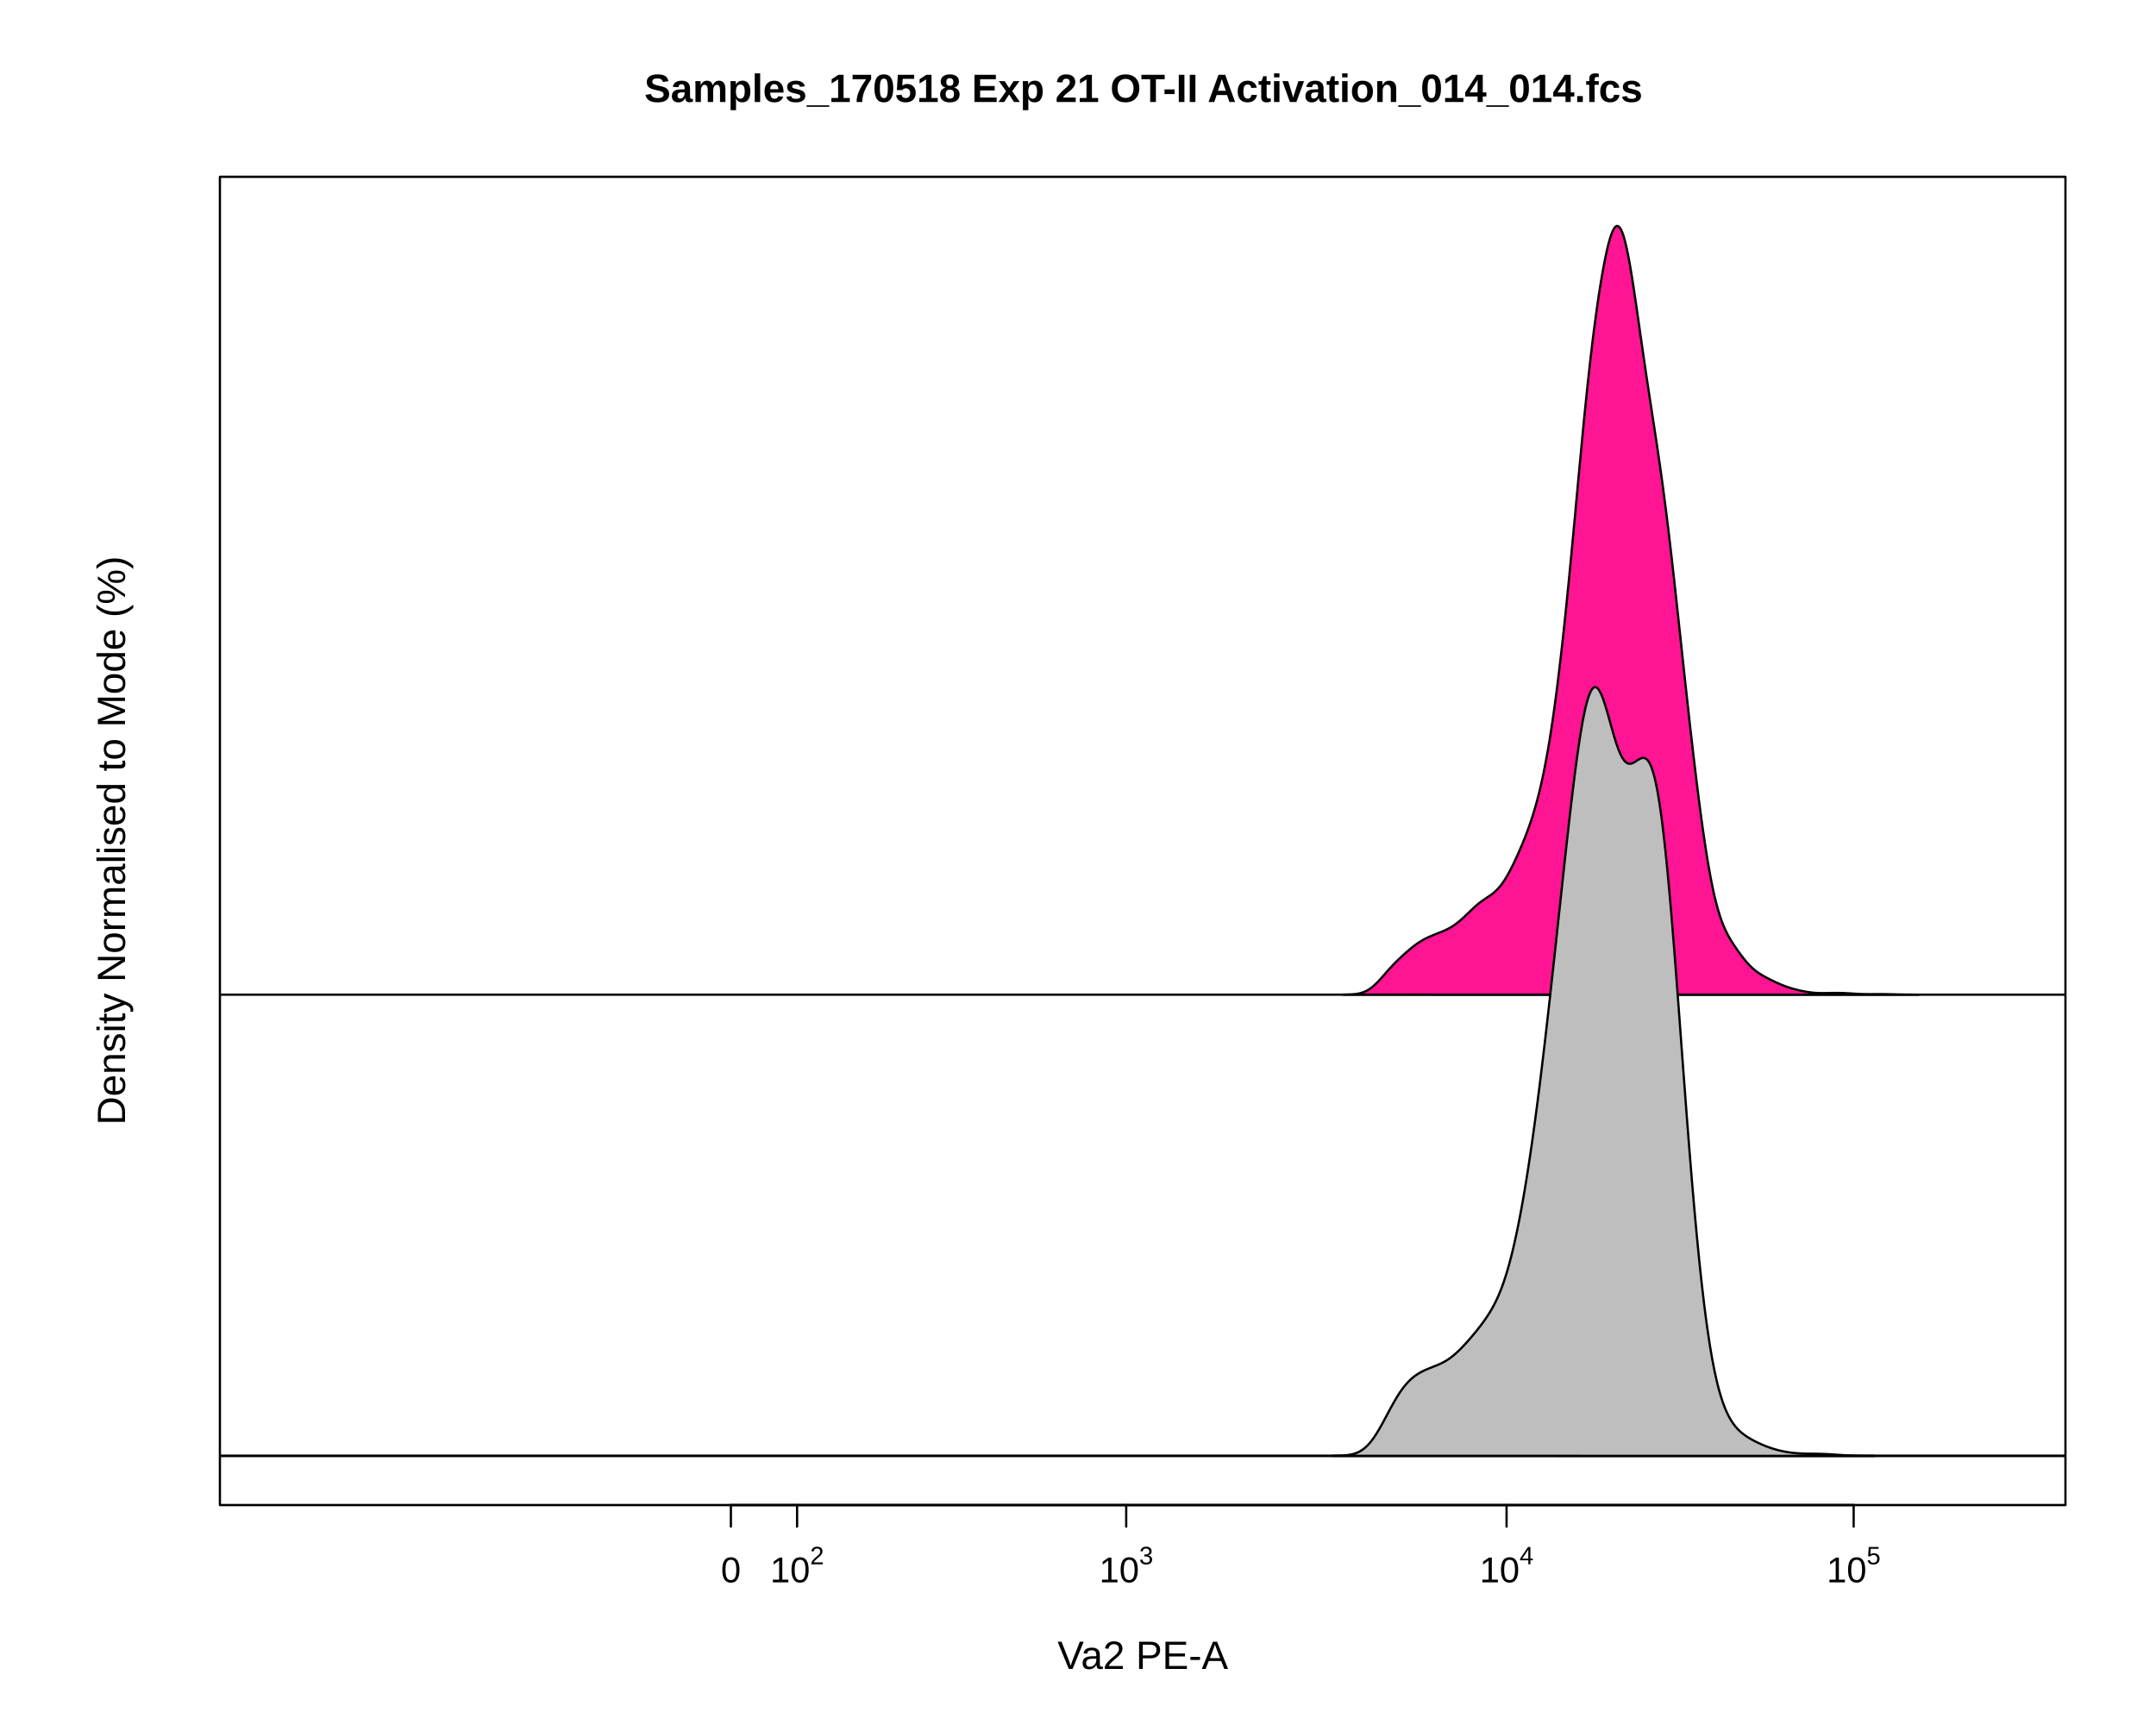
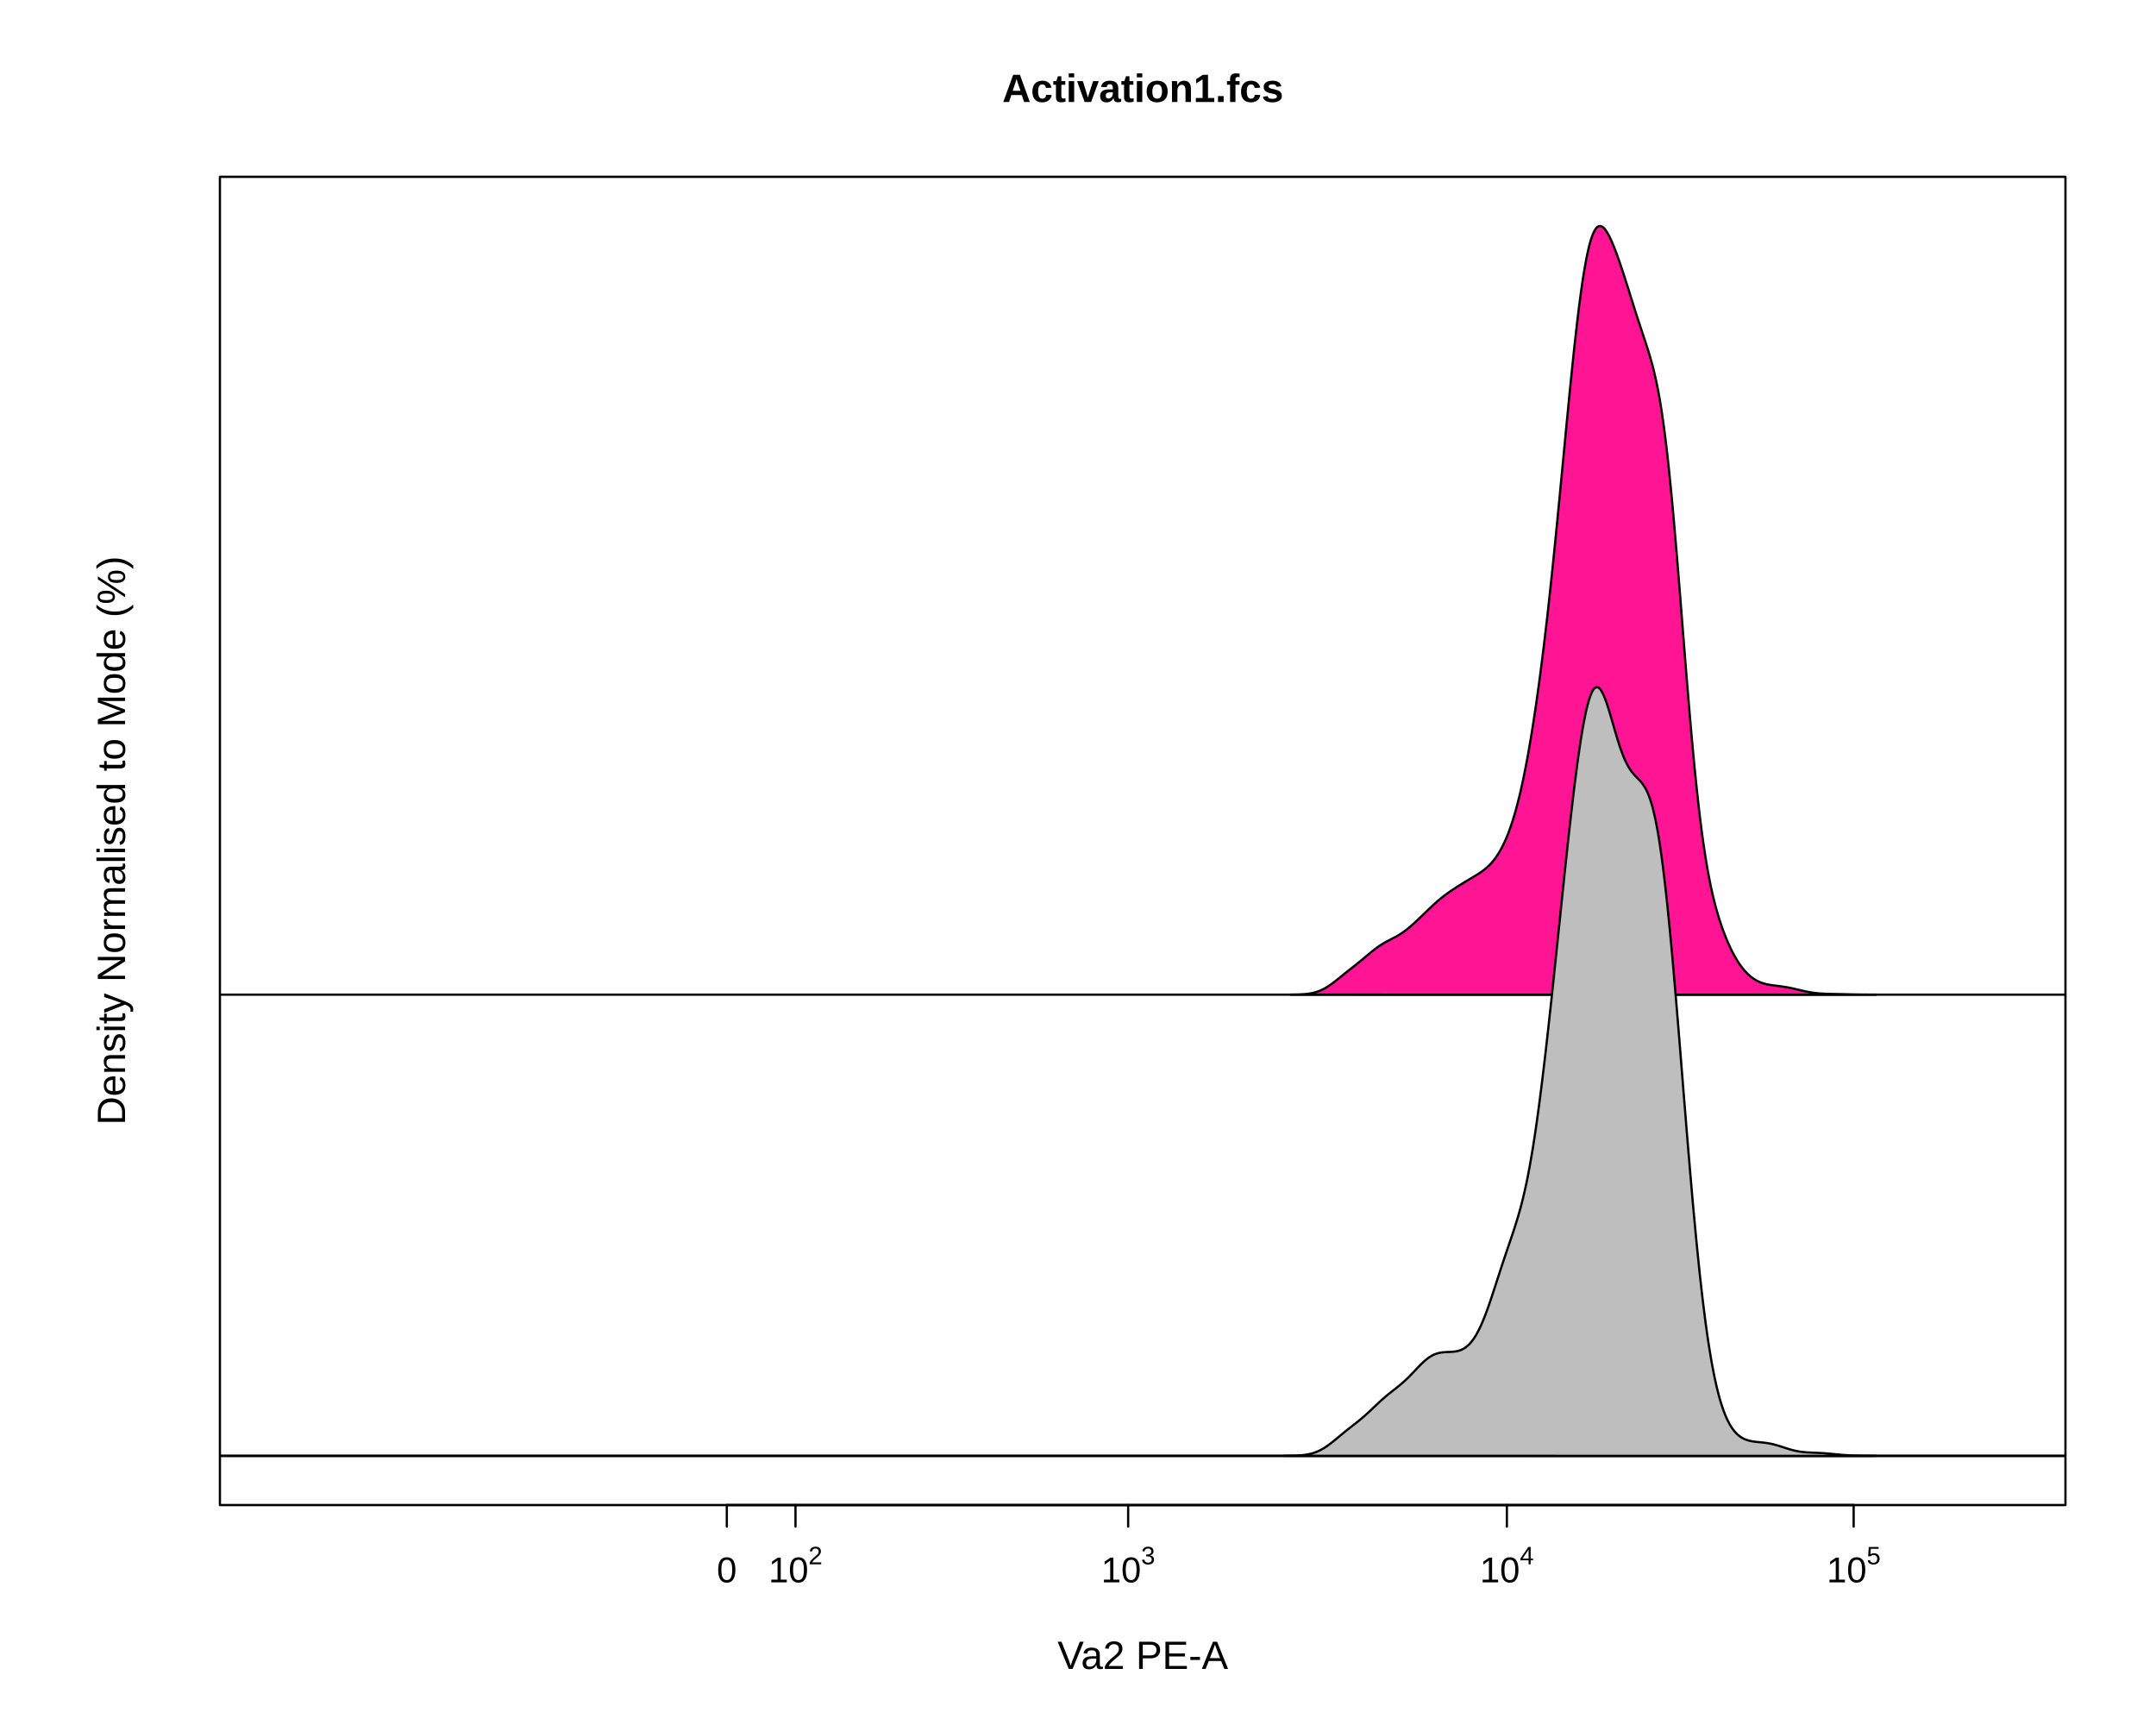
<svg xmlns="http://www.w3.org/2000/svg" viewBox="0 0 720.00 576.00">
  <defs>
    <style type="text/css">
    line, polyline, polygon, path, rect, circle {
      fill: none;
      stroke: #000000;
      stroke-linecap: round;
      stroke-linejoin: round;
      stroke-miterlimit: 10.00;
    }
  </style>
  </defs>
  <rect width="100%" height="100%" style="stroke: none; fill: #FFFFFF;" />
  <polyline points="73.44,502.56 689.76,502.56 689.76,59.04 73.44,59.04 73.44,502.56 " style="stroke-width: 0.75;" />
-   <line x1="244.08" y1="502.56" x2="619.03" y2="502.56" style="stroke-width: 0.75;" />
-   <line x1="244.08" y1="502.56" x2="244.08" y2="509.76" style="stroke-width: 0.75;" />
-   <line x1="266.19" y1="502.56" x2="266.19" y2="509.76" style="stroke-width: 0.75;" />
-   <line x1="376.10" y1="502.56" x2="376.10" y2="509.76" style="stroke-width: 0.75;" />
-   <line x1="503.12" y1="502.56" x2="503.12" y2="509.76" style="stroke-width: 0.75;" />
+   <line x1="242.72" y1="502.56" x2="619.03" y2="502.56" style="stroke-width: 0.75;" />
+   <line x1="242.72" y1="502.56" x2="242.72" y2="509.76" style="stroke-width: 0.75;" />
+   <line x1="265.66" y1="502.56" x2="265.66" y2="509.76" style="stroke-width: 0.75;" />
+   <line x1="376.75" y1="502.56" x2="376.75" y2="509.76" style="stroke-width: 0.75;" />
+   <line x1="503.22" y1="502.56" x2="503.22" y2="509.76" style="stroke-width: 0.75;" />
  <line x1="619.03" y1="502.56" x2="619.03" y2="509.76" style="stroke-width: 0.75;" />
-   <text x="240.75" y="528.36" style="font-size: 12.00px; font-family: Liberation Sans;" textLength="6.67px" lengthAdjust="spacingAndGlyphs">0</text>
-   <text x="257.18" y="528.36" style="font-size: 12.00px; font-family: Liberation Sans;" textLength="13.34px" lengthAdjust="spacingAndGlyphs">10</text>
-   <text x="270.52" y="522.33" style="font-size: 8.40px; font-family: Liberation Sans;" textLength="4.67px" lengthAdjust="spacingAndGlyphs">2</text>
-   <text x="367.09" y="528.36" style="font-size: 12.00px; font-family: Liberation Sans;" textLength="13.34px" lengthAdjust="spacingAndGlyphs">10</text>
-   <text x="380.44" y="522.33" style="font-size: 8.40px; font-family: Liberation Sans;" textLength="4.67px" lengthAdjust="spacingAndGlyphs">3</text>
-   <text x="494.12" y="528.36" style="font-size: 12.00px; font-family: Liberation Sans;" textLength="13.34px" lengthAdjust="spacingAndGlyphs">10</text>
-   <text x="507.46" y="522.33" style="font-size: 8.40px; font-family: Liberation Sans;" textLength="4.67px" lengthAdjust="spacingAndGlyphs">4</text>
-   <text x="610.02" y="528.36" style="font-size: 12.00px; font-family: Liberation Sans;" textLength="13.34px" lengthAdjust="spacingAndGlyphs">10</text>
-   <text x="623.36" y="522.33" style="font-size: 8.40px; font-family: Liberation Sans;" textLength="4.67px" lengthAdjust="spacingAndGlyphs">5</text>
+   <text x="239.38" y="528.36" style="font-size: 12.00px; font-family: Liberation Sans;" textLength="6.67px" lengthAdjust="spacingAndGlyphs">0</text>
+   <text x="256.65" y="528.36" style="font-size: 12.00px; font-family: Liberation Sans;" textLength="13.34px" lengthAdjust="spacingAndGlyphs">10</text>
+   <text x="269.99" y="522.33" style="font-size: 8.40px; font-family: Liberation Sans;" textLength="4.67px" lengthAdjust="spacingAndGlyphs">2</text>
+   <text x="367.74" y="528.36" style="font-size: 12.00px; font-family: Liberation Sans;" textLength="13.34px" lengthAdjust="spacingAndGlyphs">10</text>
+   <text x="381.08" y="522.33" style="font-size: 8.40px; font-family: Liberation Sans;" textLength="4.67px" lengthAdjust="spacingAndGlyphs">3</text>
+   <text x="494.21" y="528.36" style="font-size: 12.00px; font-family: Liberation Sans;" textLength="13.34px" lengthAdjust="spacingAndGlyphs">10</text>
+   <text x="507.55" y="522.33" style="font-size: 8.40px; font-family: Liberation Sans;" textLength="4.67px" lengthAdjust="spacingAndGlyphs">4</text>
+   <text x="610.03" y="528.36" style="font-size: 12.00px; font-family: Liberation Sans;" textLength="13.34px" lengthAdjust="spacingAndGlyphs">10</text>
+   <text x="623.37" y="522.33" style="font-size: 8.40px; font-family: Liberation Sans;" textLength="4.67px" lengthAdjust="spacingAndGlyphs">5</text>
  <defs>
    <clipPath id="cpNzMuNDR8Njg5Ljc2fDUwMi41Nnw1OS4wNA==">
      <rect x="73.44" y="59.04" width="616.32" height="443.52" />
    </clipPath>
  </defs>
  <line x1="73.44" y1="486.13" x2="689.76" y2="486.13" style="stroke-width: 0.75;" clip-path="url(#cpNzMuNDR8Njg5Ljc2fDUwMi41Nnw1OS4wNA==)" />
  <line x1="73.44" y1="486.13" x2="689.76" y2="486.13" style="stroke-width: 0.75;" clip-path="url(#cpNzMuNDR8Njg5Ljc2fDUwMi41Nnw1OS4wNA==)" />
  <line x1="73.44" y1="332.13" x2="689.76" y2="332.13" style="stroke-width: 0.75;" clip-path="url(#cpNzMuNDR8Njg5Ljc2fDUwMi41Nnw1OS4wNA==)" />
  <defs>
    <clipPath id="cpMC4wMHw3MjAuMDB8NTc2LjAwfDAuMDA=">
      <rect x="0.00" y="0.00" width="720.00" height="576.00" />
    </clipPath>
  </defs>
  <g clip-path="url(#cpMC4wMHw3MjAuMDB8NTc2LjAwfDAuMDA=)">
-     <text x="215.18" y="34.06" style="font-size: 13.20px; font-weight: bold; font-family: Liberation Sans;" textLength="332.84px" lengthAdjust="spacingAndGlyphs">Samples_170518 Exp 21 OT-II Activation_014_014.fcs</text>
+     <text x="334.72" y="34.06" style="font-size: 13.20px; font-weight: bold; font-family: Liberation Sans;" textLength="93.77px" lengthAdjust="spacingAndGlyphs">Activation1.fcs</text>
  </g>
  <g clip-path="url(#cpMC4wMHw3MjAuMDB8NTc2LjAwfDAuMDA=)">
    <text x="353.15" y="557.28" style="font-size: 13.20px; font-family: Liberation Sans;" textLength="56.91px" lengthAdjust="spacingAndGlyphs">Va2 PE-A</text>
  </g>
  <g clip-path="url(#cpMC4wMHw3MjAuMDB8NTc2LjAwfDAuMDA=)">
    <text transform="translate(41.76,375.67) rotate(-90)" style="font-size: 13.20px; font-family: Liberation Sans;" textLength="189.73px" lengthAdjust="spacingAndGlyphs">Density Normalised to Mode (%)</text>
  </g>
  <defs>
    <clipPath id="cpNzMuNDR8Njg5Ljc2fDUwMi41Nnw1OS4wNA==">
      <rect x="73.44" y="59.04" width="616.32" height="443.52" />
    </clipPath>
  </defs>
-   <polygon points="448.45,332.12 448.83,332.12 449.21,332.11 449.58,332.10 449.96,332.10 450.33,332.08 450.71,332.07 451.09,332.05 451.46,332.03 451.84,332.00 452.22,331.97 452.59,331.93 452.97,331.88 453.34,331.82 453.72,331.75 454.10,331.67 454.47,331.57 454.85,331.46 455.22,331.33 455.60,331.19 455.98,331.03 456.35,330.84 456.73,330.64 457.11,330.41 457.48,330.16 457.86,329.89 458.23,329.61 458.61,329.29 458.99,328.96 459.36,328.61 459.74,328.24 460.12,327.86 460.49,327.46 460.87,327.06 461.24,326.64 461.62,326.21 462.00,325.79 462.37,325.36 462.75,324.93 463.12,324.50 463.50,324.07 463.88,323.65 464.25,323.23 464.63,322.83 465.01,322.42 465.38,322.03 465.76,321.64 466.13,321.26 466.51,320.89 466.89,320.52 467.26,320.16 467.64,319.81 468.01,319.46 468.39,319.11 468.77,318.77 469.14,318.43 469.52,318.09 469.90,317.76 470.27,317.44 470.65,317.12 471.02,316.80 471.40,316.49 471.78,316.19 472.15,315.90 472.53,315.61 472.90,315.34 473.28,315.07 473.66,314.81 474.03,314.56 474.41,314.33 474.79,314.10 475.16,313.88 475.54,313.67 475.91,313.47 476.29,313.28 476.67,313.10 477.04,312.92 477.42,312.75 477.80,312.59 478.17,312.43 478.55,312.27 478.92,312.12 479.30,311.97 479.68,311.82 480.05,311.68 480.43,311.53 480.80,311.38 481.18,311.23 481.56,311.08 481.93,310.92 482.31,310.75 482.69,310.58 483.06,310.40 483.44,310.21 483.81,310.02 484.19,309.81 484.57,309.59 484.94,309.36 485.32,309.12 485.69,308.86 486.07,308.60 486.45,308.32 486.82,308.02 487.20,307.72 487.58,307.41 487.95,307.08 488.33,306.75 488.70,306.41 489.08,306.06 489.46,305.70 489.83,305.34 490.21,304.98 490.59,304.62 490.96,304.25 491.34,303.89 491.71,303.54 492.09,303.19 492.47,302.84 492.84,302.51 493.22,302.18 493.59,301.87 493.97,301.56 494.35,301.27 494.72,300.99 495.10,300.72 495.48,300.46 495.85,300.20 496.23,299.95 496.60,299.70 496.98,299.45 497.36,299.19 497.73,298.93 498.11,298.66 498.48,298.37 498.86,298.07 499.24,297.74 499.61,297.39 499.99,297.02 500.37,296.62 500.74,296.19 501.12,295.74 501.49,295.25 501.87,294.72 502.25,294.17 502.62,293.58 503.00,292.97 503.37,292.33 503.75,291.66 504.13,290.97 504.50,290.25 504.88,289.51 505.26,288.75 505.63,287.98 506.01,287.18 506.38,286.38 506.76,285.55 507.14,284.71 507.51,283.85 507.89,282.98 508.27,282.09 508.64,281.18 509.02,280.26 509.39,279.30 509.77,278.33 510.15,277.32 510.52,276.28 510.90,275.22 511.27,274.11 511.65,272.97 512.03,271.77 512.40,270.53 512.78,269.24 513.16,267.89 513.53,266.49 513.91,265.02 514.28,263.48 514.66,261.86 515.04,260.17 515.41,258.40 515.79,256.54 516.16,254.61 516.54,252.59 516.92,250.47 517.29,248.25 517.67,245.94 518.05,243.53 518.42,241.03 518.80,238.44 519.17,235.75 519.55,232.94 519.93,230.04 520.30,227.05 520.68,223.97 521.06,220.80 521.43,217.53 521.81,214.18 522.18,210.73 522.56,207.20 522.94,203.59 523.31,199.90 523.69,196.15 524.06,192.33 524.44,188.45 524.82,184.51 525.19,180.53 525.57,176.52 525.95,172.47 526.32,168.42 526.70,164.35 527.07,160.29 527.45,156.26 527.83,152.25 528.20,148.28 528.58,144.37 528.95,140.51 529.33,136.73 529.71,133.04 530.08,129.44 530.46,125.93 530.84,122.53 531.21,119.22 531.59,116.02 531.96,112.93 532.34,109.96 532.72,107.09 533.09,104.33 533.47,101.67 533.84,99.11 534.22,96.66 534.60,94.31 534.97,92.08 535.35,89.96 535.73,87.95 536.10,86.05 536.48,84.27 536.85,82.62 537.23,81.13 537.61,79.80 537.98,78.62 538.36,77.62 538.74,76.78 539.11,76.14 539.49,75.68 539.86,75.47 540.24,75.47 540.62,75.67 540.99,76.09 541.37,76.71 541.74,77.55 542.12,78.60 542.50,79.87 542.87,81.33 543.25,82.97 543.63,84.77 544.00,86.72 544.38,88.81 544.75,91.03 545.13,93.36 545.51,95.79 545.88,98.28 546.26,100.83 546.63,103.42 547.01,106.04 547.39,108.68 547.76,111.32 548.14,113.95 548.52,116.57 548.89,119.18 549.27,121.76 549.64,124.31 550.02,126.83 550.40,129.33 550.77,131.81 551.15,134.27 551.53,136.72 551.90,139.17 552.28,141.61 552.65,144.07 553.03,146.56 553.41,149.06 553.78,151.61 554.16,154.19 554.53,156.83 554.91,159.52 555.29,162.27 555.66,165.09 556.04,167.97 556.42,170.92 556.79,173.93 557.17,177.01 557.54,180.16 557.92,183.37 558.30,186.63 558.67,189.95 559.05,193.31 559.42,196.70 559.80,200.13 560.18,203.59 560.55,207.07 560.93,210.56 561.31,214.06 561.68,217.55 562.06,221.05 562.43,224.53 562.81,227.99 563.19,231.44 563.56,234.85 563.94,238.25 564.31,241.61 564.69,244.93 565.07,248.21 565.44,251.45 565.82,254.64 566.20,257.78 566.57,260.86 566.95,263.89 567.32,266.86 567.70,269.75 568.08,272.57 568.45,275.32 568.83,277.98 569.21,280.56 569.58,283.06 569.96,285.46 570.33,287.75 570.71,289.93 571.09,292.02 571.46,294.00 571.84,295.88 572.21,297.66 572.59,299.32 572.97,300.87 573.34,302.32 573.72,303.68 574.10,304.94 574.47,306.12 574.85,307.21 575.22,308.22 575.60,309.15 575.98,310.02 576.35,310.83 576.73,311.60 577.10,312.32 577.48,313.00 577.86,313.64 578.23,314.26 578.61,314.86 578.99,315.44 579.36,316.00 579.74,316.56 580.11,317.10 580.49,317.63 580.87,318.15 581.24,318.66 581.62,319.16 582.00,319.66 582.37,320.14 582.75,320.60 583.12,321.05 583.50,321.49 583.88,321.90 584.25,322.30 584.63,322.68 585.00,323.05 585.38,323.39 585.76,323.72 586.13,324.03 586.51,324.32 586.89,324.60 587.26,324.86 587.64,325.11 588.01,325.35 588.39,325.58 588.77,325.80 589.14,326.01 589.52,326.22 589.89,326.42 590.27,326.62 590.65,326.82 591.02,327.01 591.40,327.20 591.78,327.38 592.15,327.57 592.53,327.75 592.90,327.93 593.28,328.10 593.66,328.27 594.03,328.44 594.41,328.60 594.79,328.76 595.16,328.92 595.54,329.06 595.91,329.21 596.29,329.35 596.67,329.48 597.04,329.61 597.42,329.74 597.79,329.86 598.17,329.98 598.55,330.09 598.92,330.20 599.30,330.30 599.68,330.40 600.05,330.50 600.43,330.59 600.80,330.68 601.18,330.76 601.56,330.85 601.93,330.92 602.31,331.00 602.68,331.07 603.06,331.14 603.44,331.20 603.81,331.26 604.19,331.31 604.57,331.36 604.94,331.41 605.32,331.45 605.69,331.49 606.07,331.52 606.45,331.54 606.82,331.56 607.20,331.58 607.57,331.59 607.95,331.60 608.33,331.61 608.70,331.61 609.08,331.61 609.46,331.60 609.83,331.60 610.21,331.59 610.58,331.59 610.96,331.58 611.34,331.57 611.71,331.56 612.09,331.56 612.47,331.55 612.84,331.55 613.22,331.55 613.59,331.55 613.97,331.55 614.35,331.56 614.72,331.57 615.10,331.58 615.47,331.59 615.85,331.60 616.23,331.62 616.60,331.64 616.98,331.66 617.36,331.68 617.73,331.70 618.11,331.73 618.48,331.75 618.86,331.78 619.24,331.80 619.61,331.82 619.99,331.84 620.36,331.86 620.74,331.88 621.12,331.90 621.49,331.91 621.87,331.93 622.25,331.94 622.62,331.95 623.00,331.96 623.37,331.96 623.75,331.96 624.13,331.97 624.50,331.97 624.88,331.97 625.26,331.96 625.63,331.96 626.01,331.96 626.38,331.96 626.76,331.96 627.14,331.96 627.51,331.96 627.89,331.96 628.26,331.96 628.64,331.96 629.02,331.96 629.39,331.97 629.77,331.97 630.15,331.98 630.52,331.99 630.90,332.00 631.27,332.00 631.65,332.01 632.03,332.02 632.40,332.03 632.78,332.04 633.15,332.05 633.53,332.06 633.91,332.07 634.28,332.07 634.66,332.08 635.04,332.09 635.41,332.10 635.79,332.10 636.16,332.11 636.54,332.11 636.92,332.11 637.29,332.12 637.67,332.12 638.04,332.12 638.42,332.12 638.80,332.13 639.17,332.13 639.55,332.13 639.93,332.13 640.30,332.13 640.68,332.13 " style="stroke-width: 0.75; fill: #FF1493;" clip-path="url(#cpNzMuNDR8Njg5Ljc2fDUwMi41Nnw1OS4wNA==)" />
-   <polygon points="445.07,486.12 445.42,486.11 445.77,486.11 446.13,486.10 446.48,486.10 446.84,486.09 447.19,486.08 447.54,486.06 447.90,486.05 448.25,486.03 448.61,486.01 448.96,485.98 449.32,485.95 449.67,485.91 450.02,485.87 450.38,485.82 450.73,485.76 451.09,485.70 451.44,485.62 451.79,485.54 452.15,485.44 452.50,485.33 452.86,485.20 453.21,485.06 453.56,484.91 453.92,484.73 454.27,484.54 454.63,484.32 454.98,484.09 455.33,483.83 455.69,483.55 456.04,483.25 456.40,482.92 456.75,482.57 457.11,482.19 457.46,481.79 457.81,481.36 458.17,480.90 458.52,480.43 458.88,479.93 459.23,479.40 459.58,478.86 459.94,478.29 460.29,477.70 460.65,477.10 461.00,476.49 461.35,475.85 461.71,475.21 462.06,474.56 462.42,473.90 462.77,473.24 463.13,472.57 463.48,471.91 463.83,471.24 464.19,470.58 464.54,469.93 464.90,469.28 465.25,468.65 465.60,468.03 465.96,467.42 466.31,466.82 466.67,466.24 467.02,465.68 467.37,465.14 467.73,464.61 468.08,464.11 468.44,463.62 468.79,463.16 469.14,462.71 469.50,462.29 469.85,461.88 470.21,461.50 470.56,461.13 470.92,460.79 471.27,460.46 471.62,460.15 471.98,459.86 472.33,459.58 472.69,459.32 473.04,459.07 473.39,458.84 473.75,458.62 474.10,458.41 474.46,458.21 474.81,458.02 475.16,457.84 475.52,457.67 475.87,457.51 476.23,457.35 476.58,457.19 476.93,457.05 477.29,456.90 477.64,456.76 478.00,456.62 478.35,456.48 478.71,456.34 479.06,456.20 479.41,456.06 479.77,455.92 480.12,455.77 480.48,455.62 480.83,455.46 481.18,455.29 481.54,455.12 481.89,454.93 482.25,454.74 482.60,454.54 482.95,454.33 483.31,454.11 483.66,453.88 484.02,453.64 484.37,453.38 484.72,453.12 485.08,452.84 485.43,452.55 485.79,452.25 486.14,451.94 486.50,451.62 486.85,451.29 487.20,450.96 487.56,450.61 487.91,450.25 488.27,449.89 488.62,449.52 488.97,449.14 489.33,448.76 489.68,448.37 490.04,447.98 490.39,447.58 490.74,447.17 491.10,446.77 491.45,446.35 491.81,445.93 492.16,445.51 492.52,445.08 492.87,444.65 493.22,444.21 493.58,443.77 493.93,443.31 494.29,442.86 494.64,442.39 494.99,441.92 495.35,441.44 495.70,440.94 496.06,440.44 496.41,439.92 496.76,439.39 497.12,438.84 497.47,438.28 497.83,437.69 498.18,437.08 498.53,436.45 498.89,435.80 499.24,435.11 499.60,434.40 499.95,433.65 500.31,432.86 500.66,432.04 501.01,431.19 501.37,430.29 501.72,429.34 502.08,428.34 502.43,427.30 502.78,426.22 503.14,425.09 503.49,423.89 503.85,422.65 504.20,421.35 504.55,420.01 504.91,418.61 505.26,417.15 505.62,415.63 505.97,414.05 506.32,412.43 506.68,410.75 507.03,409.02 507.39,407.21 507.74,405.36 508.10,403.46 508.45,401.50 508.80,399.49 509.16,397.41 509.51,395.28 509.87,393.10 510.22,390.86 510.57,388.57 510.93,386.23 511.28,383.83 511.64,381.37 511.99,378.87 512.34,376.31 512.70,373.71 513.05,371.04 513.41,368.33 513.76,365.58 514.12,362.78 514.47,359.93 514.82,357.04 515.18,354.10 515.53,351.13 515.89,348.12 516.24,345.07 516.59,342.00 516.95,338.88 517.30,335.74 517.66,332.57 518.01,329.38 518.36,326.17 518.72,322.94 519.07,319.69 519.43,316.43 519.78,313.15 520.13,309.87 520.49,306.58 520.84,303.29 521.20,300.00 521.55,296.72 521.91,293.44 522.26,290.17 522.61,286.93 522.97,283.70 523.32,280.50 523.68,277.34 524.03,274.20 524.38,271.13 524.74,268.10 525.09,265.13 525.45,262.22 525.80,259.39 526.15,256.64 526.51,253.99 526.86,251.43 527.22,248.98 527.57,246.64 527.92,244.41 528.28,242.34 528.63,240.40 528.99,238.60 529.34,236.94 529.70,235.43 530.05,234.10 530.40,232.94 530.76,231.95 531.11,231.11 531.47,230.43 531.82,229.93 532.17,229.62 532.53,229.47 532.88,229.47 533.24,229.62 533.59,229.91 533.94,230.37 534.30,230.97 534.65,231.68 535.01,232.50 535.36,233.41 535.71,234.43 536.07,235.53 536.42,236.69 536.78,237.89 537.13,239.13 537.49,240.40 537.84,241.67 538.19,242.94 538.55,244.19 538.90,245.42 539.26,246.60 539.61,247.73 539.96,248.79 540.32,249.79 540.67,250.71 541.03,251.55 541.38,252.30 541.73,252.95 542.09,253.51 542.44,253.98 542.80,254.37 543.15,254.66 543.51,254.86 543.86,254.98 544.21,255.02 544.57,255.00 544.92,254.93 545.28,254.79 545.63,254.62 545.98,254.41 546.34,254.19 546.69,253.96 547.05,253.73 547.40,253.52 547.75,253.34 548.11,253.19 548.46,253.10 548.82,253.06 549.17,253.12 549.52,253.27 549.88,253.51 550.23,253.86 550.59,254.33 550.94,254.93 551.30,255.70 551.65,256.62 552.00,257.68 552.36,258.91 552.71,260.31 553.07,261.93 553.42,263.72 553.77,265.70 554.13,267.85 554.48,270.20 554.84,272.76 555.19,275.52 555.54,278.47 555.90,281.58 556.25,284.87 556.61,288.35 556.96,292.01 557.31,295.82 557.67,299.77 558.02,303.86 558.38,308.06 558.73,312.40 559.09,316.84 559.44,321.36 559.79,325.95 560.15,330.60 560.50,335.31 560.86,340.05 561.21,344.81 561.56,349.58 561.92,354.34 562.27,359.09 562.63,363.81 562.98,368.48 563.33,373.11 563.69,377.69 564.04,382.20 564.40,386.62 564.75,390.96 565.10,395.21 565.46,399.36 565.81,403.43 566.17,407.37 566.52,411.20 566.88,414.91 567.23,418.51 567.58,422.00 567.94,425.36 568.29,428.58 568.65,431.67 569.00,434.65 569.35,437.50 569.71,440.23 570.06,442.82 570.42,445.28 570.77,447.63 571.12,449.86 571.48,451.98 571.83,453.97 572.19,455.84 572.54,457.61 572.90,459.28 573.25,460.85 573.60,462.32 573.96,463.69 574.31,464.97 574.67,466.16 575.02,467.29 575.37,468.34 575.73,469.31 576.08,470.20 576.44,471.04 576.79,471.82 577.14,472.55 577.50,473.23 577.85,473.86 578.21,474.44 578.56,474.98 578.91,475.49 579.27,475.96 579.62,476.40 579.98,476.80 580.33,477.19 580.69,477.55 581.04,477.89 581.39,478.21 581.75,478.50 582.10,478.79 582.46,479.06 582.81,479.32 583.16,479.56 583.52,479.80 583.87,480.02 584.23,480.24 584.58,480.45 584.93,480.65 585.29,480.84 585.64,481.03 586.00,481.22 586.35,481.40 586.70,481.57 587.06,481.74 587.41,481.91 587.77,482.07 588.12,482.23 588.48,482.38 588.83,482.53 589.18,482.68 589.54,482.82 589.89,482.96 590.25,483.09 590.60,483.22 590.95,483.35 591.31,483.47 591.66,483.59 592.02,483.71 592.37,483.82 592.72,483.92 593.08,484.02 593.43,484.12 593.79,484.22 594.14,484.31 594.50,484.39 594.85,484.47 595.20,484.55 595.56,484.63 595.91,484.70 596.27,484.76 596.62,484.82 596.97,484.88 597.33,484.94 597.68,484.99 598.04,485.04 598.39,485.08 598.74,485.12 599.10,485.16 599.45,485.19 599.81,485.23 600.16,485.25 600.51,485.28 600.87,485.30 601.22,485.32 601.58,485.34 601.93,485.35 602.29,485.36 602.64,485.38 602.99,485.38 603.35,485.39 603.70,485.40 604.06,485.40 604.41,485.41 604.76,485.41 605.12,485.41 605.47,485.42 605.83,485.42 606.18,485.43 606.53,485.43 606.89,485.44 607.24,485.44 607.60,485.45 607.95,485.46 608.30,485.47 608.66,485.48 609.01,485.50 609.37,485.51 609.72,485.53 610.08,485.54 610.43,485.56 610.78,485.58 611.14,485.60 611.49,485.63 611.85,485.65 612.20,485.67 612.55,485.70 612.91,485.72 613.26,485.75 613.62,485.77 613.97,485.79 614.32,485.82 614.68,485.84 615.03,485.86 615.39,485.89 615.74,485.91 616.09,485.93 616.45,485.95 616.80,485.96 617.16,485.98 617.51,486.00 617.87,486.01 618.22,486.02 618.57,486.04 618.93,486.05 619.28,486.06 619.64,486.07 619.99,486.08 620.34,486.08 620.70,486.09 621.05,486.10 621.41,486.10 621.76,486.11 622.11,486.11 622.47,486.11 622.82,486.12 623.18,486.12 623.53,486.12 623.89,486.12 624.24,486.13 624.59,486.13 624.95,486.13 625.30,486.13 625.66,486.13 626.01,486.13 " style="stroke-width: 0.75; fill: #BEBEBE;" clip-path="url(#cpNzMuNDR8Njg5Ljc2fDUwMi41Nnw1OS4wNA==)" />
+   <polygon points="430.92,332.12 431.30,332.12 431.68,332.11 432.07,332.11 432.45,332.10 432.83,332.10 433.22,332.09 433.60,332.07 433.98,332.06 434.36,332.04 434.75,332.02 435.13,332.00 435.51,331.97 435.90,331.94 436.28,331.90 436.66,331.85 437.04,331.80 437.43,331.74 437.81,331.68 438.19,331.60 438.58,331.52 438.96,331.42 439.34,331.31 439.72,331.19 440.11,331.06 440.49,330.92 440.87,330.77 441.26,330.60 441.64,330.42 442.02,330.22 442.40,330.02 442.79,329.80 443.17,329.57 443.55,329.32 443.94,329.07 444.32,328.81 444.70,328.54 445.08,328.26 445.47,327.97 445.85,327.68 446.23,327.38 446.62,327.07 447.00,326.77 447.38,326.46 447.76,326.15 448.15,325.84 448.53,325.53 448.91,325.22 449.30,324.91 449.68,324.61 450.06,324.30 450.44,323.99 450.83,323.69 451.21,323.39 451.59,323.09 451.98,322.78 452.36,322.48 452.74,322.18 453.12,321.87 453.51,321.56 453.89,321.26 454.27,320.94 454.66,320.63 455.04,320.32 455.42,320.00 455.80,319.68 456.19,319.36 456.57,319.04 456.95,318.72 457.33,318.40 457.72,318.09 458.10,317.77 458.48,317.47 458.87,317.16 459.25,316.87 459.63,316.58 460.01,316.30 460.40,316.03 460.78,315.77 461.16,315.52 461.55,315.28 461.93,315.04 462.31,314.82 462.69,314.60 463.08,314.39 463.46,314.19 463.84,313.99 464.23,313.79 464.61,313.59 464.99,313.39 465.37,313.19 465.76,312.99 466.14,312.78 466.52,312.57 466.91,312.35 467.29,312.12 467.67,311.88 468.05,311.63 468.44,311.37 468.82,311.10 469.20,310.82 469.59,310.53 469.97,310.23 470.35,309.92 470.73,309.60 471.12,309.28 471.50,308.94 471.88,308.60 472.27,308.25 472.65,307.90 473.03,307.54 473.41,307.18 473.80,306.82 474.18,306.45 474.56,306.09 474.95,305.72 475.33,305.35 475.71,304.98 476.09,304.61 476.48,304.24 476.86,303.87 477.24,303.50 477.63,303.14 478.01,302.78 478.39,302.42 478.77,302.07 479.16,301.72 479.54,301.38 479.92,301.04 480.31,300.71 480.69,300.39 481.07,300.07 481.45,299.76 481.84,299.46 482.22,299.16 482.60,298.87 482.99,298.58 483.37,298.30 483.75,298.03 484.13,297.76 484.52,297.49 484.90,297.24 485.28,296.98 485.67,296.73 486.05,296.48 486.43,296.23 486.81,295.99 487.20,295.74 487.58,295.50 487.96,295.26 488.35,295.03 488.73,294.79 489.11,294.56 489.49,294.33 489.88,294.10 490.26,293.87 490.64,293.64 491.03,293.41 491.41,293.18 491.79,292.96 492.17,292.73 492.56,292.50 492.94,292.26 493.32,292.02 493.71,291.78 494.09,291.53 494.47,291.27 494.85,291.00 495.24,290.72 495.62,290.43 496.00,290.13 496.39,289.80 496.77,289.46 497.15,289.10 497.53,288.72 497.92,288.31 498.30,287.89 498.68,287.43 499.06,286.94 499.45,286.43 499.83,285.88 500.21,285.30 500.60,284.69 500.98,284.04 501.36,283.35 501.74,282.62 502.13,281.85 502.51,281.03 502.89,280.18 503.28,279.27 503.66,278.31 504.04,277.29 504.42,276.22 504.81,275.10 505.19,273.93 505.57,272.69 505.96,271.38 506.34,270.01 506.72,268.58 507.10,267.08 507.49,265.52 507.87,263.89 508.25,262.17 508.64,260.39 509.02,258.54 509.40,256.62 509.78,254.64 510.17,252.58 510.55,250.44 510.93,248.23 511.32,245.94 511.70,243.59 512.08,241.17 512.46,238.68 512.85,236.10 513.23,233.45 513.61,230.72 514.00,227.92 514.38,225.06 514.76,222.11 515.14,219.08 515.53,215.98 515.91,212.80 516.29,209.54 516.68,206.22 517.06,202.83 517.44,199.35 517.82,195.80 518.21,192.19 518.59,188.52 518.97,184.79 519.36,181.01 519.74,177.17 520.12,173.28 520.50,169.36 520.89,165.40 521.27,161.42 521.65,157.43 522.04,153.42 522.42,149.41 522.80,145.41 523.18,141.43 523.57,137.47 523.95,133.55 524.33,129.69 524.72,125.88 525.10,122.15 525.48,118.50 525.86,114.94 526.25,111.48 526.63,108.15 527.01,104.95 527.40,101.88 527.78,98.96 528.16,96.19 528.54,93.57 528.93,91.13 529.31,88.88 529.69,86.80 530.08,84.89 530.46,83.17 530.84,81.61 531.22,80.26 531.61,79.09 531.99,78.10 532.37,77.27 532.76,76.60 533.14,76.08 533.52,75.73 533.90,75.53 534.29,75.47 534.67,75.52 535.05,75.69 535.44,75.97 535.82,76.35 536.20,76.84 536.58,77.41 536.97,78.05 537.35,78.75 537.73,79.52 538.12,80.35 538.50,81.24 538.88,82.16 539.26,83.13 539.65,84.13 540.03,85.16 540.41,86.23 540.80,87.33 541.18,88.44 541.56,89.58 541.94,90.74 542.33,91.91 542.71,93.10 543.09,94.30 543.47,95.51 543.86,96.72 544.24,97.94 544.62,99.17 545.01,100.39 545.39,101.60 545.77,102.81 546.15,104.01 546.54,105.21 546.92,106.39 547.30,107.57 547.69,108.73 548.07,109.89 548.45,111.04 548.83,112.19 549.22,113.35 549.60,114.51 549.98,115.70 550.37,116.91 550.75,118.15 551.13,119.45 551.51,120.79 551.90,122.21 552.28,123.72 552.66,125.33 553.05,127.04 553.43,128.87 553.81,130.82 554.19,132.92 554.58,135.19 554.96,137.63 555.34,140.24 555.73,143.01 556.11,145.96 556.49,149.09 556.87,152.42 557.26,155.94 557.64,159.63 558.02,163.48 558.41,167.49 558.79,171.64 559.17,175.95 559.55,180.39 559.94,184.94 560.32,189.57 560.70,194.28 561.09,199.04 561.47,203.85 561.85,208.67 562.23,213.50 562.62,218.30 563.00,223.07 563.38,227.79 563.77,232.42 564.15,236.96 564.53,241.40 564.91,245.73 565.30,249.93 565.68,254.01 566.06,257.91 566.45,261.66 566.83,265.25 567.21,268.69 567.59,271.97 567.98,275.10 568.36,278.05 568.74,280.82 569.13,283.45 569.51,285.94 569.89,288.29 570.27,290.51 570.66,292.59 571.04,294.53 571.42,296.37 571.81,298.11 572.19,299.75 572.57,301.30 572.95,302.77 573.34,304.15 573.72,305.46 574.10,306.72 574.49,307.91 574.87,309.06 575.25,310.15 575.63,311.19 576.02,312.19 576.40,313.15 576.78,314.07 577.17,314.96 577.55,315.81 577.93,316.62 578.31,317.41 578.70,318.15 579.08,318.87 579.46,319.56 579.85,320.22 580.23,320.84 580.61,321.44 580.99,322.01 581.38,322.55 581.76,323.06 582.14,323.55 582.53,324.00 582.91,324.43 583.29,324.84 583.67,325.22 584.06,325.58 584.44,325.92 584.82,326.23 585.21,326.52 585.59,326.79 585.97,327.04 586.35,327.27 586.74,327.48 587.12,327.67 587.50,327.85 587.88,328.01 588.27,328.15 588.65,328.28 589.03,328.40 589.42,328.51 589.80,328.60 590.18,328.69 590.56,328.76 590.95,328.83 591.33,328.90 591.71,328.96 592.10,329.01 592.48,329.06 592.86,329.11 593.24,329.16 593.63,329.21 594.01,329.26 594.39,329.31 594.78,329.36 595.16,329.41 595.54,329.47 595.92,329.53 596.31,329.59 596.69,329.65 597.07,329.72 597.46,329.80 597.84,329.87 598.22,329.95 598.60,330.03 598.99,330.12 599.37,330.20 599.75,330.29 600.14,330.38 600.52,330.47 600.90,330.56 601.28,330.65 601.67,330.74 602.05,330.83 602.43,330.91 602.82,331.00 603.20,331.08 603.58,331.15 603.96,331.23 604.35,331.30 604.73,331.36 605.11,331.43 605.50,331.48 605.88,331.54 606.26,331.58 606.64,331.63 607.03,331.67 607.41,331.70 607.79,331.73 608.18,331.76 608.56,331.78 608.94,331.80 609.32,331.82 609.71,331.84 610.09,331.85 610.47,331.87 610.86,331.88 611.24,331.89 611.62,331.90 612.00,331.90 612.39,331.91 612.77,331.92 613.15,331.93 613.54,331.94 613.92,331.95 614.30,331.96 614.68,331.96 615.07,331.97 615.45,331.98 615.83,331.99 616.22,332.00 616.60,332.01 616.98,332.02 617.36,332.03 617.75,332.04 618.13,332.05 618.51,332.06 618.90,332.06 619.28,332.07 619.66,332.08 620.04,332.09 620.43,332.09 620.81,332.10 621.19,332.10 621.58,332.11 621.96,332.11 622.34,332.11 622.72,332.12 623.11,332.12 623.49,332.12 623.87,332.12 624.26,332.13 624.64,332.13 625.02,332.13 625.40,332.13 625.79,332.13 626.17,332.13 626.55,332.13 " style="stroke-width: 0.75; fill: #FF1493;" clip-path="url(#cpNzMuNDR8Njg5Ljc2fDUwMi41Nnw1OS4wNA==)" />
+   <polygon points="428.95,486.12 429.34,486.12 429.72,486.12 430.11,486.11 430.50,486.11 430.88,486.10 431.27,486.09 431.66,486.08 432.04,486.07 432.43,486.06 432.81,486.04 433.20,486.03 433.59,486.00 433.97,485.98 434.36,485.95 434.74,485.91 435.13,485.88 435.52,485.83 435.90,485.78 436.29,485.72 436.68,485.65 437.06,485.57 437.45,485.49 437.83,485.40 438.22,485.29 438.61,485.17 438.99,485.05 439.38,484.91 439.77,484.76 440.15,484.59 440.54,484.41 440.92,484.22 441.31,484.02 441.70,483.80 442.08,483.57 442.47,483.33 442.86,483.07 443.24,482.81 443.63,482.54 444.01,482.25 444.40,481.96 444.79,481.66 445.17,481.35 445.56,481.04 445.94,480.72 446.33,480.40 446.72,480.08 447.10,479.76 447.49,479.44 447.88,479.12 448.26,478.80 448.65,478.48 449.03,478.16 449.42,477.85 449.81,477.54 450.19,477.23 450.58,476.93 450.97,476.63 451.35,476.32 451.74,476.02 452.12,475.72 452.51,475.42 452.90,475.11 453.28,474.81 453.67,474.50 454.06,474.18 454.44,473.86 454.83,473.54 455.21,473.21 455.60,472.88 455.99,472.53 456.37,472.19 456.76,471.84 457.14,471.48 457.53,471.12 457.92,470.76 458.30,470.39 458.69,470.02 459.08,469.65 459.46,469.29 459.85,468.92 460.23,468.56 460.62,468.20 461.01,467.84 461.39,467.49 461.78,467.15 462.17,466.81 462.55,466.47 462.94,466.15 463.32,465.83 463.71,465.51 464.10,465.20 464.48,464.89 464.87,464.58 465.26,464.28 465.64,463.98 466.03,463.68 466.41,463.37 466.80,463.06 467.19,462.75 467.57,462.43 467.96,462.11 468.35,461.78 468.73,461.44 469.12,461.09 469.50,460.73 469.89,460.36 470.28,459.99 470.66,459.60 471.05,459.21 471.43,458.81 471.82,458.41 472.21,458.00 472.59,457.59 472.98,457.18 473.37,456.77 473.75,456.37 474.14,455.97 474.52,455.58 474.91,455.20 475.30,454.84 475.68,454.49 476.07,454.16 476.46,453.84 476.84,453.54 477.23,453.26 477.61,453.01 478.00,452.78 478.39,452.57 478.77,452.38 479.16,452.21 479.55,452.06 479.93,451.94 480.32,451.83 480.70,451.74 481.09,451.66 481.48,451.60 481.86,451.56 482.25,451.52 482.63,451.50 483.02,451.48 483.41,451.46 483.79,451.44 484.18,451.43 484.57,451.41 484.95,451.38 485.34,451.35 485.72,451.31 486.11,451.26 486.50,451.18 486.88,451.10 487.27,450.99 487.66,450.86 488.04,450.71 488.43,450.53 488.81,450.32 489.20,450.08 489.59,449.80 489.97,449.50 490.36,449.16 490.75,448.77 491.13,448.34 491.52,447.87 491.90,447.36 492.29,446.81 492.68,446.21 493.06,445.56 493.45,444.86 493.83,444.12 494.22,443.33 494.61,442.50 494.99,441.62 495.38,440.69 495.77,439.73 496.15,438.73 496.54,437.69 496.92,436.62 497.31,435.52 497.70,434.40 498.08,433.25 498.47,432.09 498.86,430.91 499.24,429.72 499.63,428.53 500.01,427.33 500.40,426.14 500.79,424.95 501.17,423.76 501.56,422.59 501.95,421.42 502.33,420.26 502.72,419.11 503.10,417.97 503.49,416.83 503.88,415.70 504.26,414.57 504.65,413.43 505.04,412.29 505.42,411.13 505.81,409.94 506.19,408.73 506.58,407.48 506.97,406.20 507.35,404.86 507.74,403.47 508.12,402.02 508.51,400.48 508.90,398.88 509.28,397.19 509.67,395.43 510.06,393.57 510.44,391.60 510.83,389.54 511.21,387.38 511.60,385.12 511.99,382.76 512.37,380.30 512.76,377.72 513.15,375.05 513.53,372.29 513.92,369.44 514.30,366.51 514.69,363.47 515.08,360.36 515.46,357.17 515.85,353.91 516.24,350.58 516.62,347.20 517.01,343.75 517.39,340.25 517.78,336.71 518.17,333.13 518.55,329.51 518.94,325.86 519.32,322.18 519.71,318.48 520.10,314.78 520.48,311.06 520.87,307.34 521.26,303.62 521.64,299.91 522.03,296.22 522.41,292.54 522.80,288.90 523.19,285.29 523.57,281.73 523.96,278.21 524.35,274.76 524.73,271.37 525.12,268.05 525.50,264.81 525.89,261.68 526.28,258.64 526.66,255.71 527.05,252.89 527.44,250.19 527.82,247.63 528.21,245.23 528.59,242.97 528.98,240.86 529.37,238.91 529.75,237.12 530.14,235.54 530.53,234.14 530.91,232.91 531.30,231.87 531.68,231.00 532.07,230.32 532.46,229.86 532.84,229.58 533.23,229.47 533.61,229.52 534.00,229.74 534.39,230.13 534.77,230.69 535.16,231.38 535.55,232.19 535.93,233.11 536.32,234.13 536.70,235.26 537.09,236.46 537.48,237.71 537.86,239.00 538.25,240.32 538.64,241.66 539.02,243.00 539.41,244.33 539.79,245.63 540.18,246.90 540.57,248.14 540.95,249.32 541.34,250.43 541.73,251.49 542.11,252.48 542.50,253.40 542.88,254.26 543.27,255.05 543.66,255.76 544.04,256.41 544.43,257.01 544.81,257.56 545.20,258.06 545.59,258.51 545.97,258.94 546.36,259.35 546.75,259.74 547.13,260.14 547.52,260.54 547.90,260.98 548.29,261.44 548.68,261.95 549.06,262.52 549.45,263.16 549.84,263.88 550.22,264.72 550.61,265.65 550.99,266.70 551.38,267.88 551.77,269.18 552.15,270.67 552.54,272.32 552.93,274.12 553.31,276.09 553.70,278.23 554.08,280.56 554.47,283.10 554.86,285.81 555.24,288.70 555.63,291.77 556.01,295.01 556.40,298.44 556.79,302.05 557.17,305.81 557.56,309.71 557.95,313.76 558.33,317.93 558.72,322.24 559.10,326.65 559.49,331.16 559.88,335.74 560.26,340.40 560.65,345.11 561.04,349.86 561.42,354.64 561.81,359.44 562.19,364.23 562.58,369.01 562.97,373.77 563.35,378.49 563.74,383.16 564.13,387.76 564.51,392.31 564.90,396.77 565.28,401.13 565.67,405.39 566.06,409.55 566.44,413.60 566.83,417.53 567.22,421.34 567.60,424.99 567.99,428.51 568.37,431.91 568.76,435.17 569.15,438.29 569.53,441.26 569.92,444.08 570.30,446.77 570.69,449.32 571.08,451.74 571.46,454.03 571.85,456.17 572.24,458.19 572.62,460.08 573.01,461.86 573.39,463.53 573.78,465.10 574.17,466.53 574.55,467.88 574.94,469.13 575.33,470.29 575.71,471.37 576.10,472.37 576.48,473.27 576.87,474.11 577.26,474.89 577.64,475.60 578.03,476.25 578.42,476.84 578.80,477.38 579.19,477.87 579.57,478.31 579.96,478.72 580.35,479.08 580.73,479.40 581.12,479.69 581.50,479.95 581.89,480.18 582.28,480.38 582.66,480.56 583.05,480.72 583.44,480.85 583.82,480.97 584.21,481.08 584.59,481.17 584.98,481.24 585.37,481.31 585.75,481.37 586.14,481.42 586.53,481.46 586.91,481.50 587.30,481.54 587.68,481.58 588.07,481.62 588.46,481.65 588.84,481.70 589.23,481.74 589.62,481.79 590.00,481.85 590.39,481.91 590.77,481.97 591.16,482.04 591.55,482.12 591.93,482.21 592.32,482.30 592.70,482.40 593.09,482.51 593.48,482.62 593.86,482.73 594.25,482.85 594.64,482.97 595.02,483.10 595.41,483.22 595.79,483.35 596.18,483.48 596.57,483.60 596.95,483.72 597.34,483.84 597.73,483.96 598.11,484.07 598.50,484.17 598.88,484.27 599.27,484.36 599.66,484.45 600.04,484.53 600.43,484.60 600.82,484.67 601.20,484.73 601.59,484.78 601.97,484.83 602.36,484.87 602.75,484.91 603.13,484.94 603.52,484.97 603.91,484.99 604.29,485.01 604.68,485.03 605.06,485.05 605.45,485.07 605.84,485.08 606.22,485.10 606.61,485.11 606.99,485.13 607.38,485.15 607.77,485.17 608.15,485.19 608.54,485.21 608.93,485.23 609.31,485.26 609.70,485.29 610.08,485.32 610.47,485.35 610.86,485.39 611.24,485.42 611.63,485.46 612.02,485.49 612.40,485.53 612.79,485.57 613.17,485.61 613.56,485.64 613.95,485.68 614.33,485.72 614.72,485.75 615.11,485.78 615.49,485.82 615.88,485.85 616.26,485.87 616.65,485.90 617.04,485.93 617.42,485.95 617.81,485.97 618.19,485.99 618.58,486.01 618.97,486.02 619.35,486.04 619.74,486.05 620.13,486.06 620.51,486.07 620.90,486.08 621.28,486.09 621.67,486.10 622.06,486.10 622.44,486.11 622.83,486.11 623.22,486.12 623.60,486.12 623.99,486.12 624.37,486.12 624.76,486.13 625.15,486.13 625.53,486.13 625.92,486.13 626.31,486.13 " style="stroke-width: 0.75; fill: #BEBEBE;" clip-path="url(#cpNzMuNDR8Njg5Ljc2fDUwMi41Nnw1OS4wNA==)" />
</svg>
